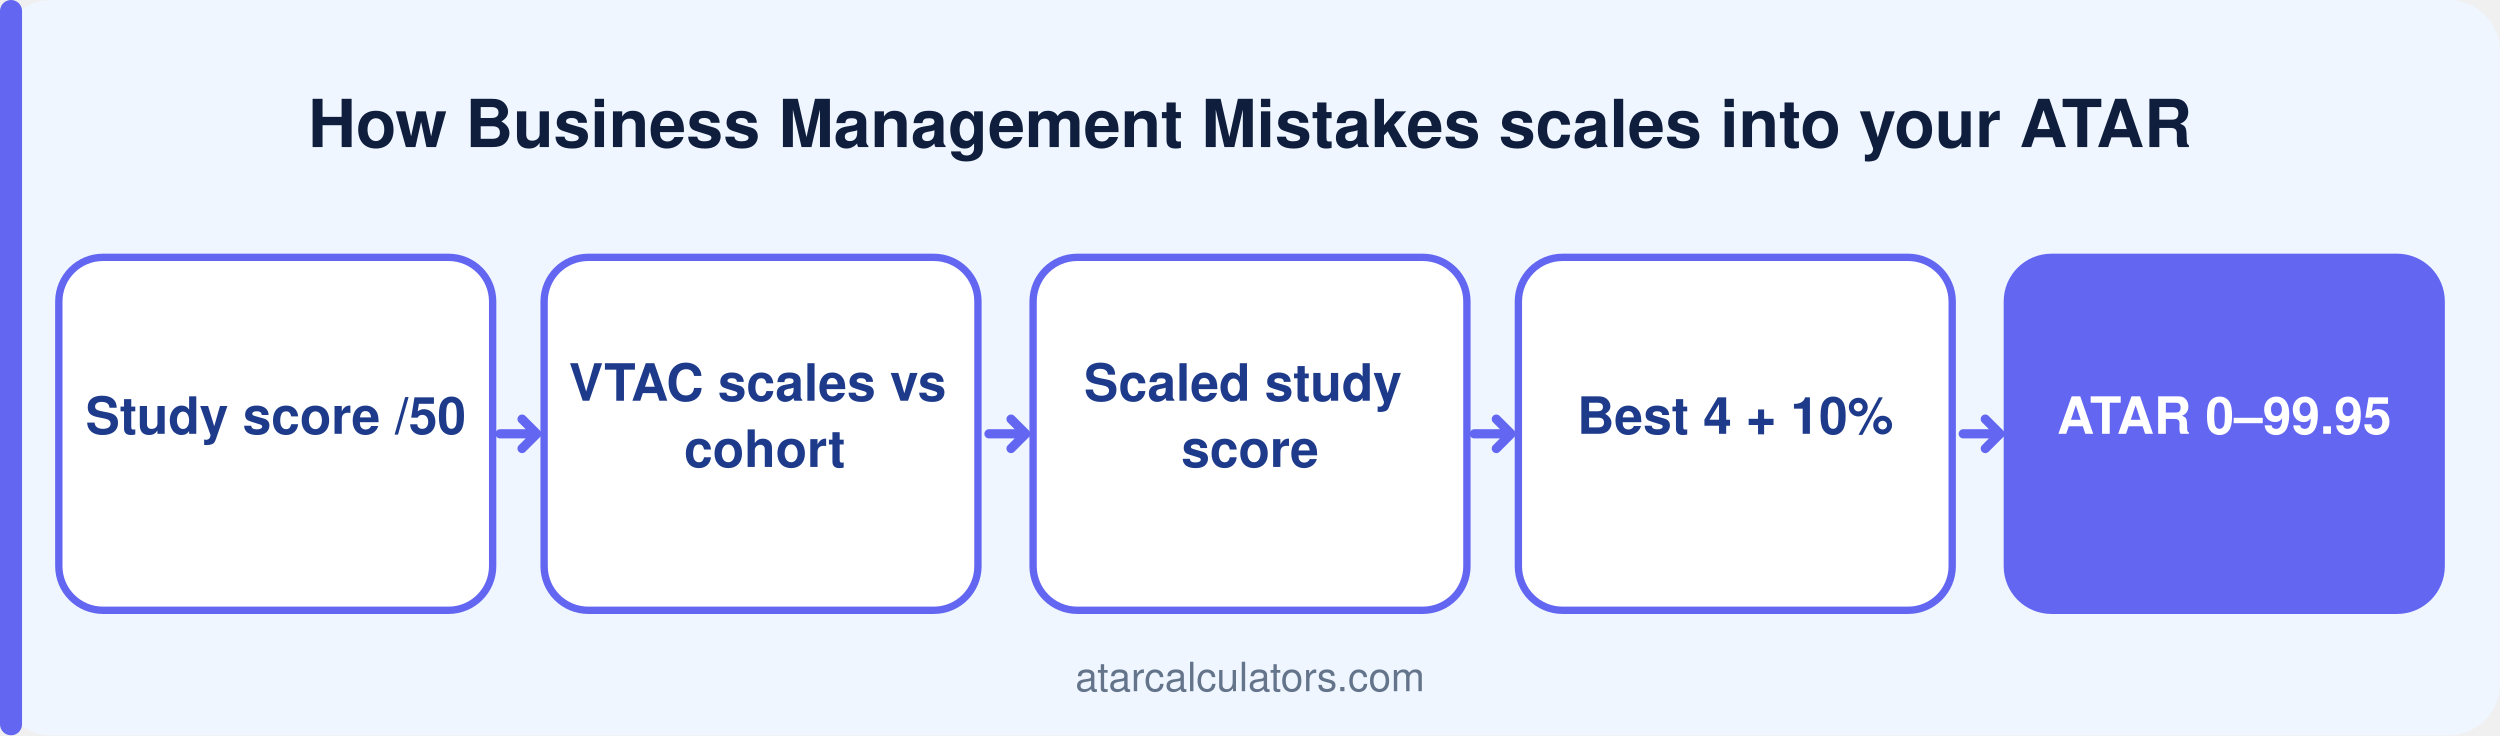
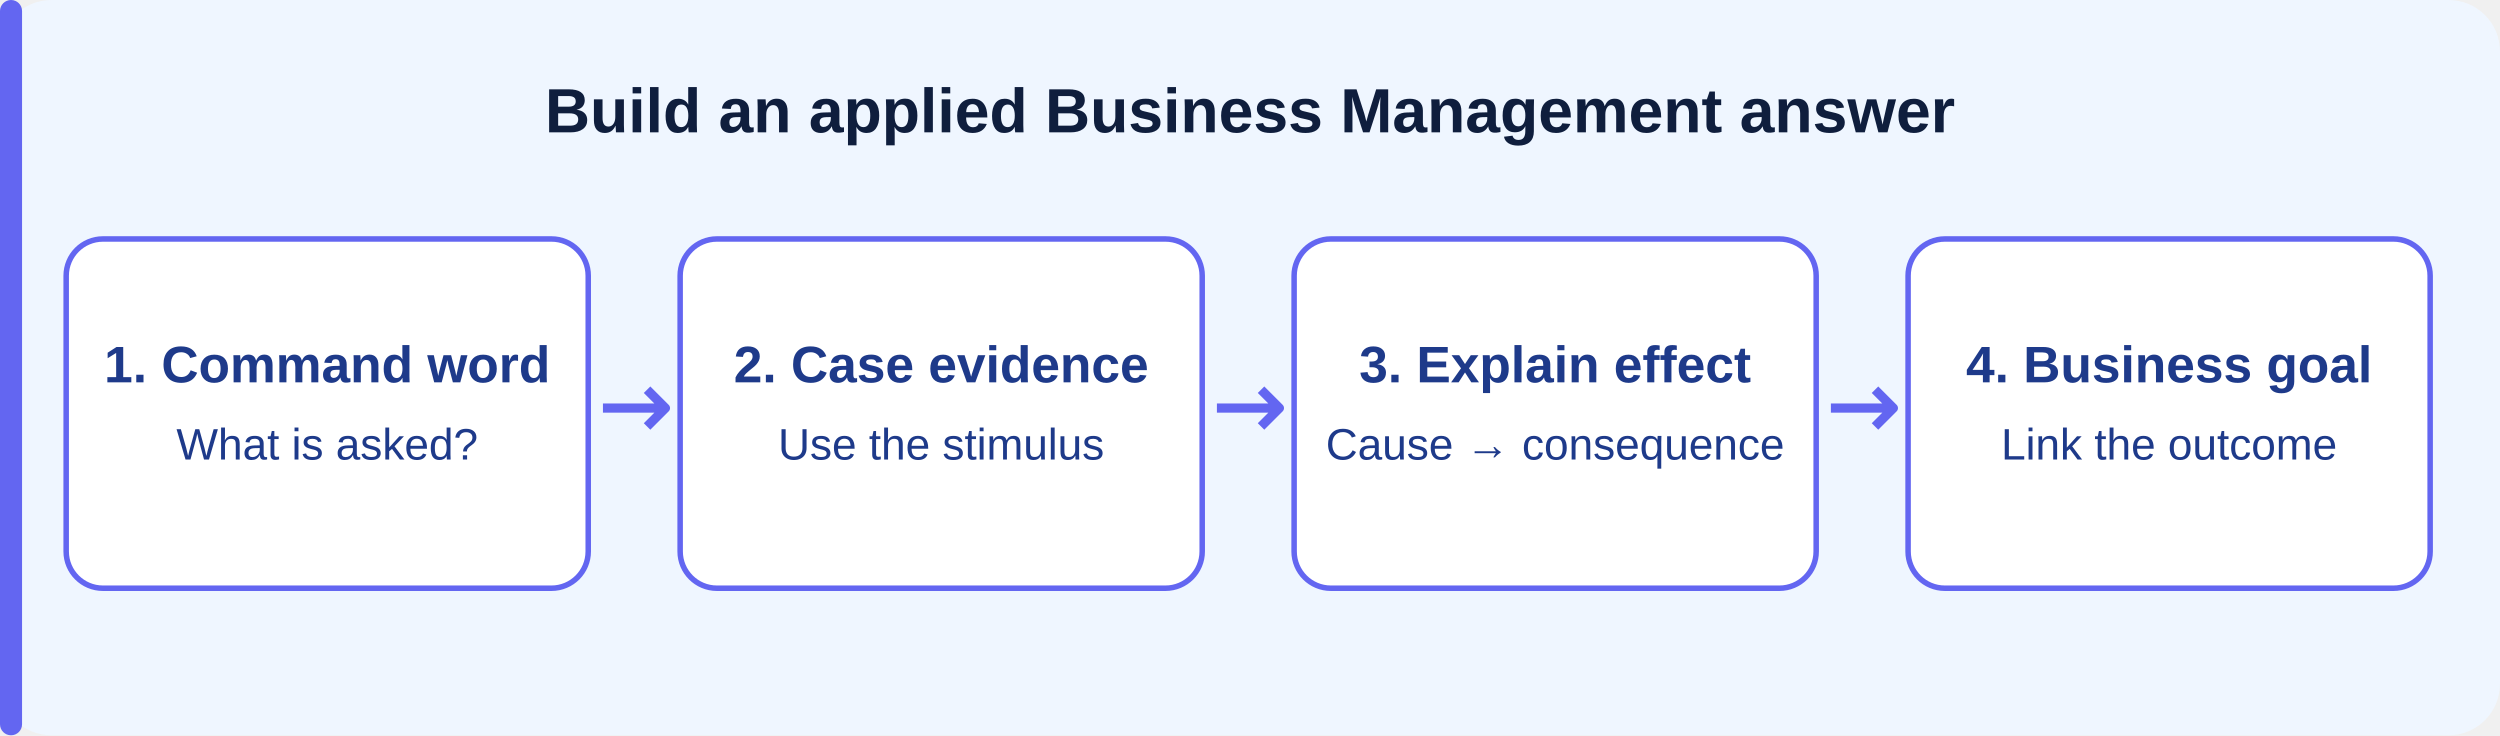
- <svg xmlns="http://www.w3.org/2000/svg" width="680" height="200" viewBox="0 0 680 200" font-family="Helvetica,Arial,sans-serif" role="img">
+ <svg xmlns="http://www.w3.org/2000/svg" width="680" height="200" viewBox="0 0 680 200" role="img" aria-labelledby="bm-title bm-desc">
  <rect width="680" height="200" rx="14" fill="#EFF6FF" />
  <rect x="0" y="0" width="6" height="200" rx="3" fill="#6366F1" />
-   <text x="340.0" y="40" font-size="18" font-weight="800" fill="#0F1E3D" text-anchor="middle">How Business Management Mistakes scales into your ATAR</text>
-   <rect x="16" y="70" width="118" height="96" rx="12" fill="#FFFFFF" stroke="#6366F1" stroke-width="2" />
-   <text x="75" y="118" font-size="14" font-weight="700" fill="#1E3A8A" text-anchor="middle">
-     <tspan x="75" dy="0">Study score /50</tspan>
-   </text>
-   <path d="M136 118.0 l10 0 m-4 -4 l4 4 l-4 4" stroke="#6366F1" stroke-width="2.5" fill="none" stroke-linecap="round" stroke-linejoin="round" />
-   <rect x="148" y="70" width="118" height="96" rx="12" fill="#FFFFFF" stroke="#6366F1" stroke-width="2" />
-   <text x="208" y="109" font-size="14" font-weight="700" fill="#1E3A8A" text-anchor="middle">
-     <tspan x="208" dy="0">VTAC scales vs</tspan>
-     <tspan x="208" dy="18">cohort</tspan>
-   </text>
-   <path d="M269 118.0 l10 0 m-4 -4 l4 4 l-4 4" stroke="#6366F1" stroke-width="2.5" fill="none" stroke-linecap="round" stroke-linejoin="round" />
-   <rect x="281" y="70" width="118" height="96" rx="12" fill="#FFFFFF" stroke="#6366F1" stroke-width="2" />
-   <text x="340" y="109" font-size="14" font-weight="700" fill="#1E3A8A" text-anchor="middle">
-     <tspan x="340" dy="0">Scaled study</tspan>
-     <tspan x="340" dy="18">score</tspan>
-   </text>
-   <path d="M401 118.0 l10 0 m-4 -4 l4 4 l-4 4" stroke="#6366F1" stroke-width="2.5" fill="none" stroke-linecap="round" stroke-linejoin="round" />
-   <rect x="413" y="70" width="118" height="96" rx="12" fill="#FFFFFF" stroke="#6366F1" stroke-width="2" />
-   <text x="472" y="118" font-size="14" font-weight="700" fill="#1E3A8A" text-anchor="middle">
-     <tspan x="472" dy="0">Best 4 + 10%</tspan>
-   </text>
-   <path d="M534 118.0 l10 0 m-4 -4 l4 4 l-4 4" stroke="#6366F1" stroke-width="2.5" fill="none" stroke-linecap="round" stroke-linejoin="round" />
-   <rect x="546" y="70" width="118" height="96" rx="12" fill="#6366F1" stroke="#6366F1" stroke-width="2" />
-   <text x="605" y="118" font-size="14" font-weight="700" fill="#FFFFFF" text-anchor="middle">
-     <tspan x="605" dy="0">ATAR 0–99.95</tspan>
-   </text>
-   <text x="340.0" y="188" font-size="11" fill="#64748B" text-anchor="middle">atarcalculators.com</text>
+   <text x="340" y="36" font-family="Arial,Helvetica,sans-serif" font-size="17" font-weight="700" fill="#0F1E3D" text-anchor="middle">Build an applied Business Management answer</text>
+   <g font-family="Arial,Helvetica,sans-serif" font-size="14" fill="#1E3A8A" font-weight="700" text-anchor="middle">
+     <rect x="18" y="65" width="142" height="95" rx="10" fill="white" stroke="#6366F1" stroke-width="1.5" />
+     <text x="89" y="104">1. Command word</text>
+     <text x="89" y="125" font-size="12" font-weight="400">What is asked?</text>
+     <rect x="185" y="65" width="142" height="95" rx="10" fill="white" stroke="#6366F1" stroke-width="1.5" />
+     <text x="256" y="104">2. Case evidence</text>
+     <text x="256" y="125" font-size="12" font-weight="400">Use the stimulus</text>
+     <rect x="352" y="65" width="142" height="95" rx="10" fill="white" stroke="#6366F1" stroke-width="1.5" />
+     <text x="423" y="104">3. Explain effect</text>
+     <text x="423" y="125" font-size="12" font-weight="400">Cause → consequence</text>
+     <rect x="519" y="65" width="142" height="95" rx="10" fill="white" stroke="#6366F1" stroke-width="1.5" />
+     <text x="590" y="104">4. Business goal</text>
+     <text x="590" y="125" font-size="12" font-weight="400">Link the outcome</text>
+   </g>
+   <g stroke="#6366F1" stroke-width="2.5" fill="none" stroke-linejoin="round">
+     <path d="M164 111h17l-5 -5m5 5l-5 5" />
+     <path d="M331 111h17l-5 -5m5 5l-5 5" />
+     <path d="M498 111h17l-5 -5m5 5l-5 5" />
+   </g>
</svg>
